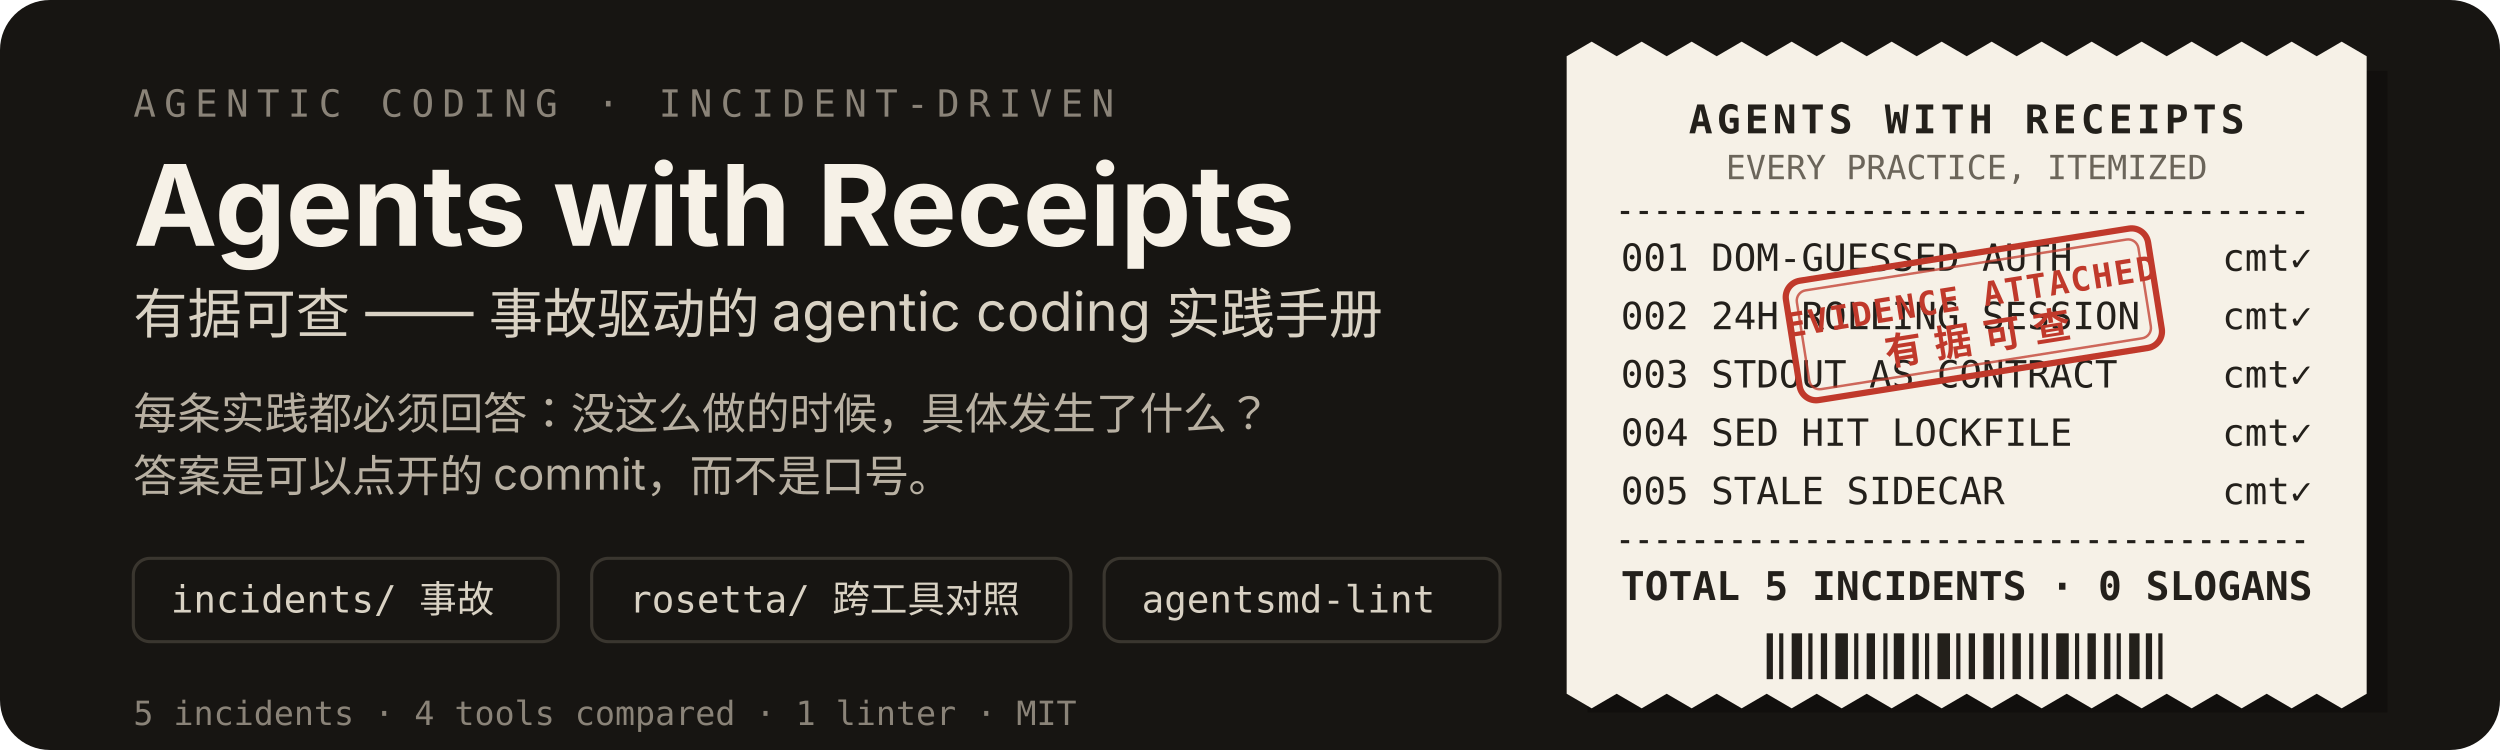
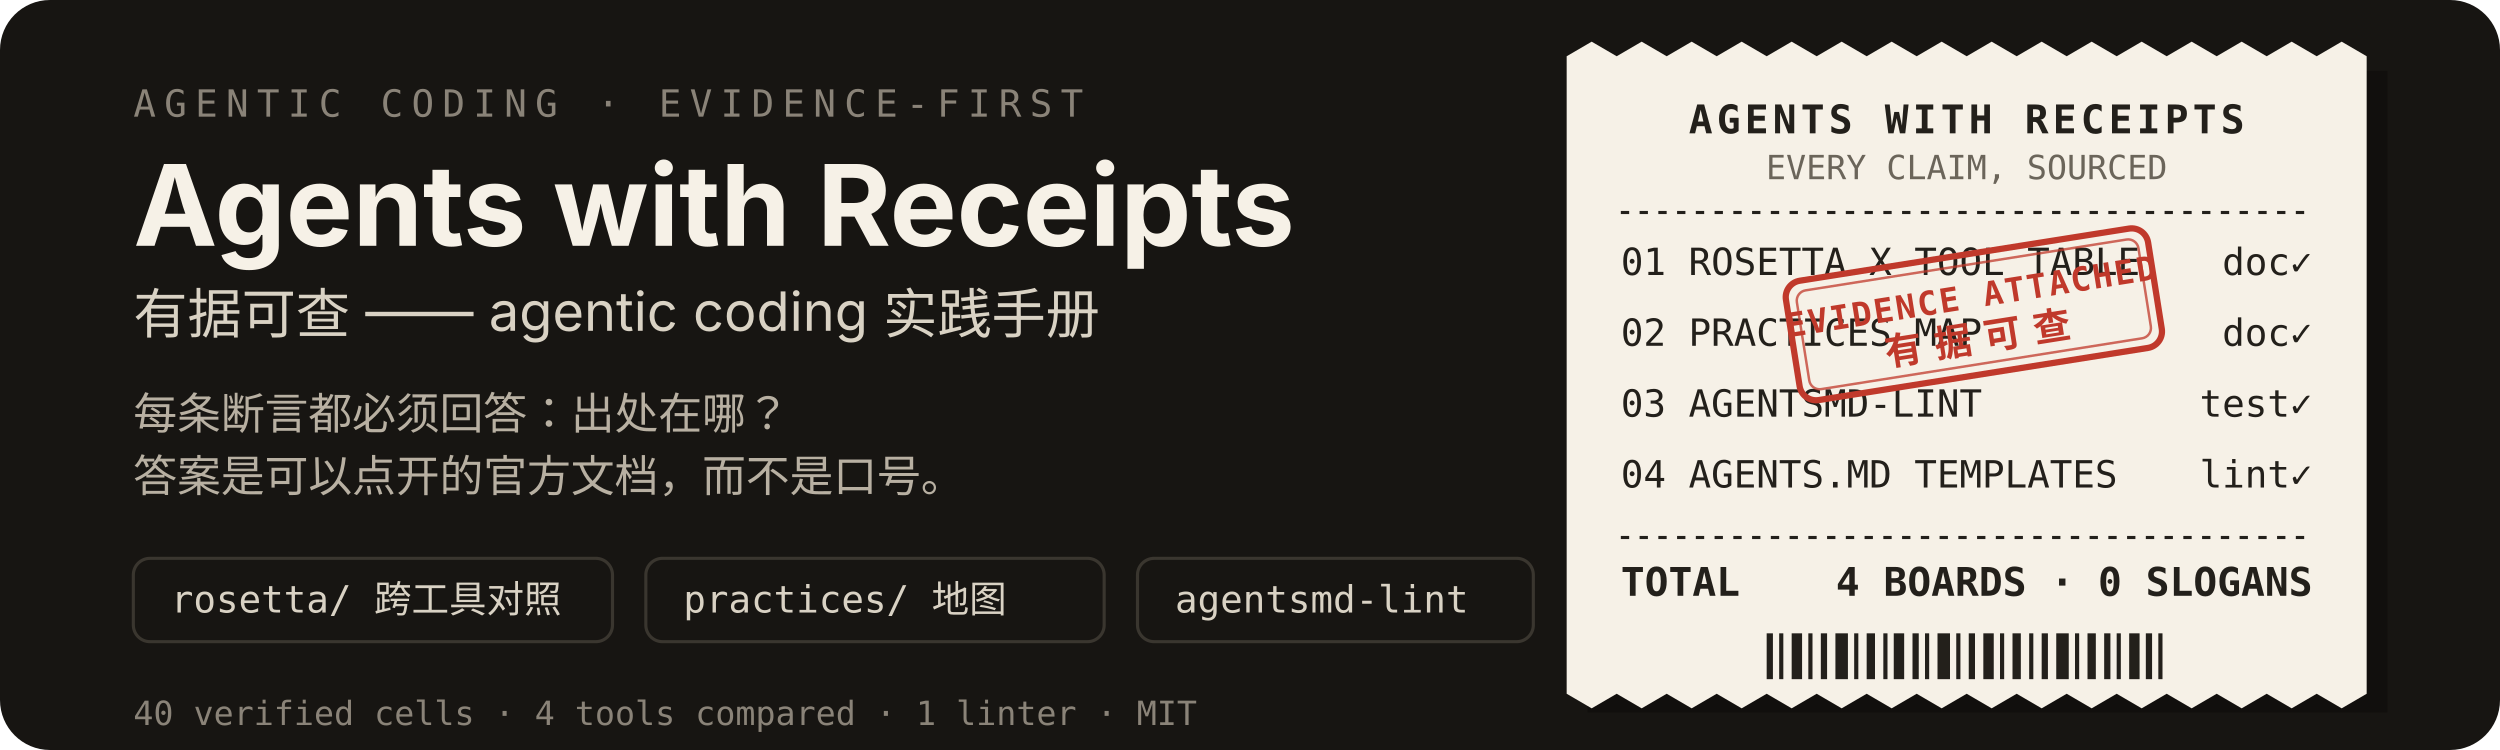
<svg xmlns="http://www.w3.org/2000/svg" width="1200" height="360" viewBox="0 0 1200 360" role="img" aria-labelledby="t d">
  <rect width="1200" height="360" rx="24" fill="#171512" />
  <g transform="translate(64 56)" font-family="-apple-system, BlinkMacSystemFont, 'Segoe UI', 'PingFang SC', sans-serif">
-     <text y="0" font-family="ui-monospace, SFMono-Regular, Menlo, monospace" font-size="18" letter-spacing="4" fill="#8A8378">AGENTIC CODING · INCIDENT-DRIVEN</text>
+     <text y="0" font-family="ui-monospace, SFMono-Regular, Menlo, monospace" font-size="18" letter-spacing="4" fill="#8A8378">AGENTIC CODING · EVIDENCE-FIRST</text>
    <text y="62" font-size="54" font-weight="700" fill="#F6F1E7">Agents with Receipts</text>
-     <text y="104" font-size="26" fill="#D9D2C4">有据可查 —— 事故驱动的 agentic coding 实践手册</text>
-     <text y="150" font-size="21" fill="#B8B0A2">每条实践都必须回答：没这么做的时候，具体发生了什么？</text>
-     <text y="180" font-size="21" fill="#B8B0A2">答案是可以点开的 commit，而不是口号。</text>
+     <text y="104" font-size="26" fill="#D9D2C4">有据可查 —— agentic coding 实践手册</text>
+     <text y="150" font-size="21" fill="#B8B0A2">每条断言都必须回答：出处在哪？</text>
+     <text y="180" font-size="21" fill="#B8B0A2">答案是可以点开的官方文档，而不是口号。</text>
    <g font-family="ui-monospace, SFMono-Regular, Menlo, monospace" font-size="18">
-       <rect x="0" y="212" width="204" height="40" rx="8" fill="none" stroke="#3A362F" stroke-width="1.5" />
-       <text x="18" y="238" fill="#D9D2C4">incidents/ 事故</text>
-       <rect x="220" y="212" width="230" height="40" rx="8" fill="none" stroke="#3A362F" stroke-width="1.5" />
-       <text x="238" y="238" fill="#D9D2C4">rosetta/ 跨工具对照</text>
-       <rect x="466" y="212" width="190" height="40" rx="8" fill="none" stroke="#3A362F" stroke-width="1.5" />
-       <text x="484" y="238" fill="#D9D2C4">agentsmd-lint</text>
+       <rect x="0" y="212" width="230" height="40" rx="8" fill="none" stroke="#3A362F" stroke-width="1.5" />
+       <text x="18" y="238" fill="#D9D2C4">rosetta/ 跨工具对照</text>
+       <rect x="246" y="212" width="220" height="40" rx="8" fill="none" stroke="#3A362F" stroke-width="1.5" />
+       <text x="264" y="238" fill="#D9D2C4">practices/ 地图</text>
+       <rect x="482" y="212" width="190" height="40" rx="8" fill="none" stroke="#3A362F" stroke-width="1.5" />
+       <text x="500" y="238" fill="#D9D2C4">agentsmd-lint</text>
    </g>
-     <text y="292" font-family="ui-monospace, SFMono-Regular, Menlo, monospace" font-size="16" fill="#8A8378">5 incidents · 4 tools compared · 1 linter · MIT</text>
+     <text y="292" font-family="ui-monospace, SFMono-Regular, Menlo, monospace" font-size="16" fill="#8A8378">40 verified cells · 4 tools compared · 1 linter · MIT</text>
  </g>
  <g transform="translate(752 18)">
    <rect x="10" y="16" width="384" height="308" fill="#000000" opacity="0.28" />
    <path fill="#F6F1E7" d="M0,9 l12,-7 l12,7 l12,-7 l12,7 l12,-7 l12,7 l12,-7 l12,7 l12,-7 l12,7 l12,-7 l12,7 l12,-7 l12,7 l12,-7 l12,7 l12,-7 l12,7 l12,-7 l12,7 l12,-7 l12,7 l12,-7 l12,7 l12,-7 l12,7 l12,-7 l12,7 l12,-7 l12,7 l12,-7 l12,7 L384,315 l-12,7 l-12,-7 l-12,7 l-12,-7 l-12,7 l-12,-7 l-12,7 l-12,-7 l-12,7 l-12,-7 l-12,7 l-12,-7 l-12,7 l-12,-7 l-12,7 l-12,-7 l-12,7 l-12,-7 l-12,7 l-12,-7 l-12,7 l-12,-7 l-12,7 l-12,-7 l-12,7 l-12,-7 l-12,7 l-12,-7 l-12,7 l-12,-7 l-12,7 l-12,-7 Z" />
    <g font-family="ui-monospace, SFMono-Regular, Menlo, monospace" fill="#23201B">
      <text x="192" y="46" text-anchor="middle" font-size="19" font-weight="700" letter-spacing="2">AGENTS WITH RECEIPTS</text>
-       <text x="192" y="68" text-anchor="middle" font-size="16" fill="#6B655A">EVERY PRACTICE, ITEMIZED</text>
+       <text x="192" y="68" text-anchor="middle" font-size="16" fill="#6B655A">EVERY CLAIM, SOURCED</text>
      <line x1="26" y1="84" x2="358" y2="84" stroke="#23201B" stroke-width="1.5" stroke-dasharray="4 5" />
      <g font-size="18">
-         <text x="26" y="112">001 DOM-GUESSED AUTH</text>
-         <text x="358" y="112" text-anchor="end">cmt✓</text>
-         <text x="26" y="140">002 24H ROLLING SESSION</text>
-         <text x="358" y="140" text-anchor="end">cmt✓</text>
-         <text x="26" y="168">003 STDOUT AS CONTRACT</text>
-         <text x="358" y="168" text-anchor="end">cmt✓</text>
-         <text x="26" y="196">004 SED HIT LOCKFILE</text>
-         <text x="358" y="196" text-anchor="end">cmt✓</text>
-         <text x="26" y="224">005 STALE SIDECAR</text>
-         <text x="358" y="224" text-anchor="end">cmt✓</text>
+         <text x="26" y="114">01 ROSETTA X-TOOL TABLE</text>
+         <text x="358" y="114" text-anchor="end">doc✓</text>
+         <text x="26" y="148">02 PRACTICES MAP</text>
+         <text x="358" y="148" text-anchor="end">doc✓</text>
+         <text x="26" y="182">03 AGENTSMD-LINT</text>
+         <text x="358" y="182" text-anchor="end">test✓</text>
+         <text x="26" y="216">04 AGENTS.MD TEMPLATES</text>
+         <text x="358" y="216" text-anchor="end">lint✓</text>
      </g>
-       <line x1="26" y1="242" x2="358" y2="242" stroke="#23201B" stroke-width="1.5" stroke-dasharray="4 5" />
-       <text x="26" y="270" font-size="19" font-weight="700">TOTAL</text>
-       <text x="358" y="270" text-anchor="end" font-size="19" font-weight="700">5 INCIDENTS · 0 SLOGANS</text>
+       <line x1="26" y1="240" x2="358" y2="240" stroke="#23201B" stroke-width="1.5" stroke-dasharray="4 5" />
+       <text x="26" y="268" font-size="19" font-weight="700">TOTAL</text>
+       <text x="358" y="268" text-anchor="end" font-size="19" font-weight="700">4 BOARDS · 0 SLOGANS</text>
      <g fill="#23201B" transform="translate(96 286)">
        <rect x="0" width="3" height="22" />
        <rect x="6" width="2" height="22" />
        <rect x="12" width="5" height="22" />
        <rect x="20" width="2" height="22" />
        <rect x="26" width="3" height="22" />
        <rect x="33" width="6" height="22" />
        <rect x="42" width="2" height="22" />
        <rect x="48" width="4" height="22" />
        <rect x="56" width="2" height="22" />
        <rect x="61" width="5" height="22" />
        <rect x="70" width="3" height="22" />
        <rect x="76" width="2" height="22" />
        <rect x="82" width="6" height="22" />
        <rect x="91" width="2" height="22" />
        <rect x="97" width="3" height="22" />
        <rect x="104" width="5" height="22" />
        <rect x="112" width="2" height="22" />
        <rect x="118" width="4" height="22" />
        <rect x="126" width="2" height="22" />
        <rect x="132" width="3" height="22" />
        <rect x="139" width="6" height="22" />
        <rect x="148" width="2" height="22" />
        <rect x="154" width="4" height="22" />
        <rect x="162" width="3" height="22" />
        <rect x="168" width="2" height="22" />
        <rect x="174" width="5" height="22" />
        <rect x="182" width="3" height="22" />
        <rect x="188" width="2" height="22" />
      </g>
    </g>
    <g transform="translate(104 118) rotate(-9)">
      <rect x="0" y="0" width="176" height="58" rx="8" fill="none" stroke="#C0392B" stroke-width="3" />
      <rect x="5" y="5" width="166" height="48" rx="5" fill="none" stroke="#C0392B" stroke-width="1.2" opacity="0.75" />
      <text x="88" y="26" text-anchor="middle" font-family="ui-monospace, SFMono-Regular, Menlo, monospace" font-size="16" font-weight="700" fill="#C0392B" letter-spacing="1">EVIDENCE ATTACHED</text>
      <text x="88" y="47" text-anchor="middle" font-family="-apple-system, BlinkMacSystemFont, 'PingFang SC', sans-serif" font-size="18" font-weight="700" fill="#C0392B" letter-spacing="6">有据可查</text>
    </g>
  </g>
</svg>
